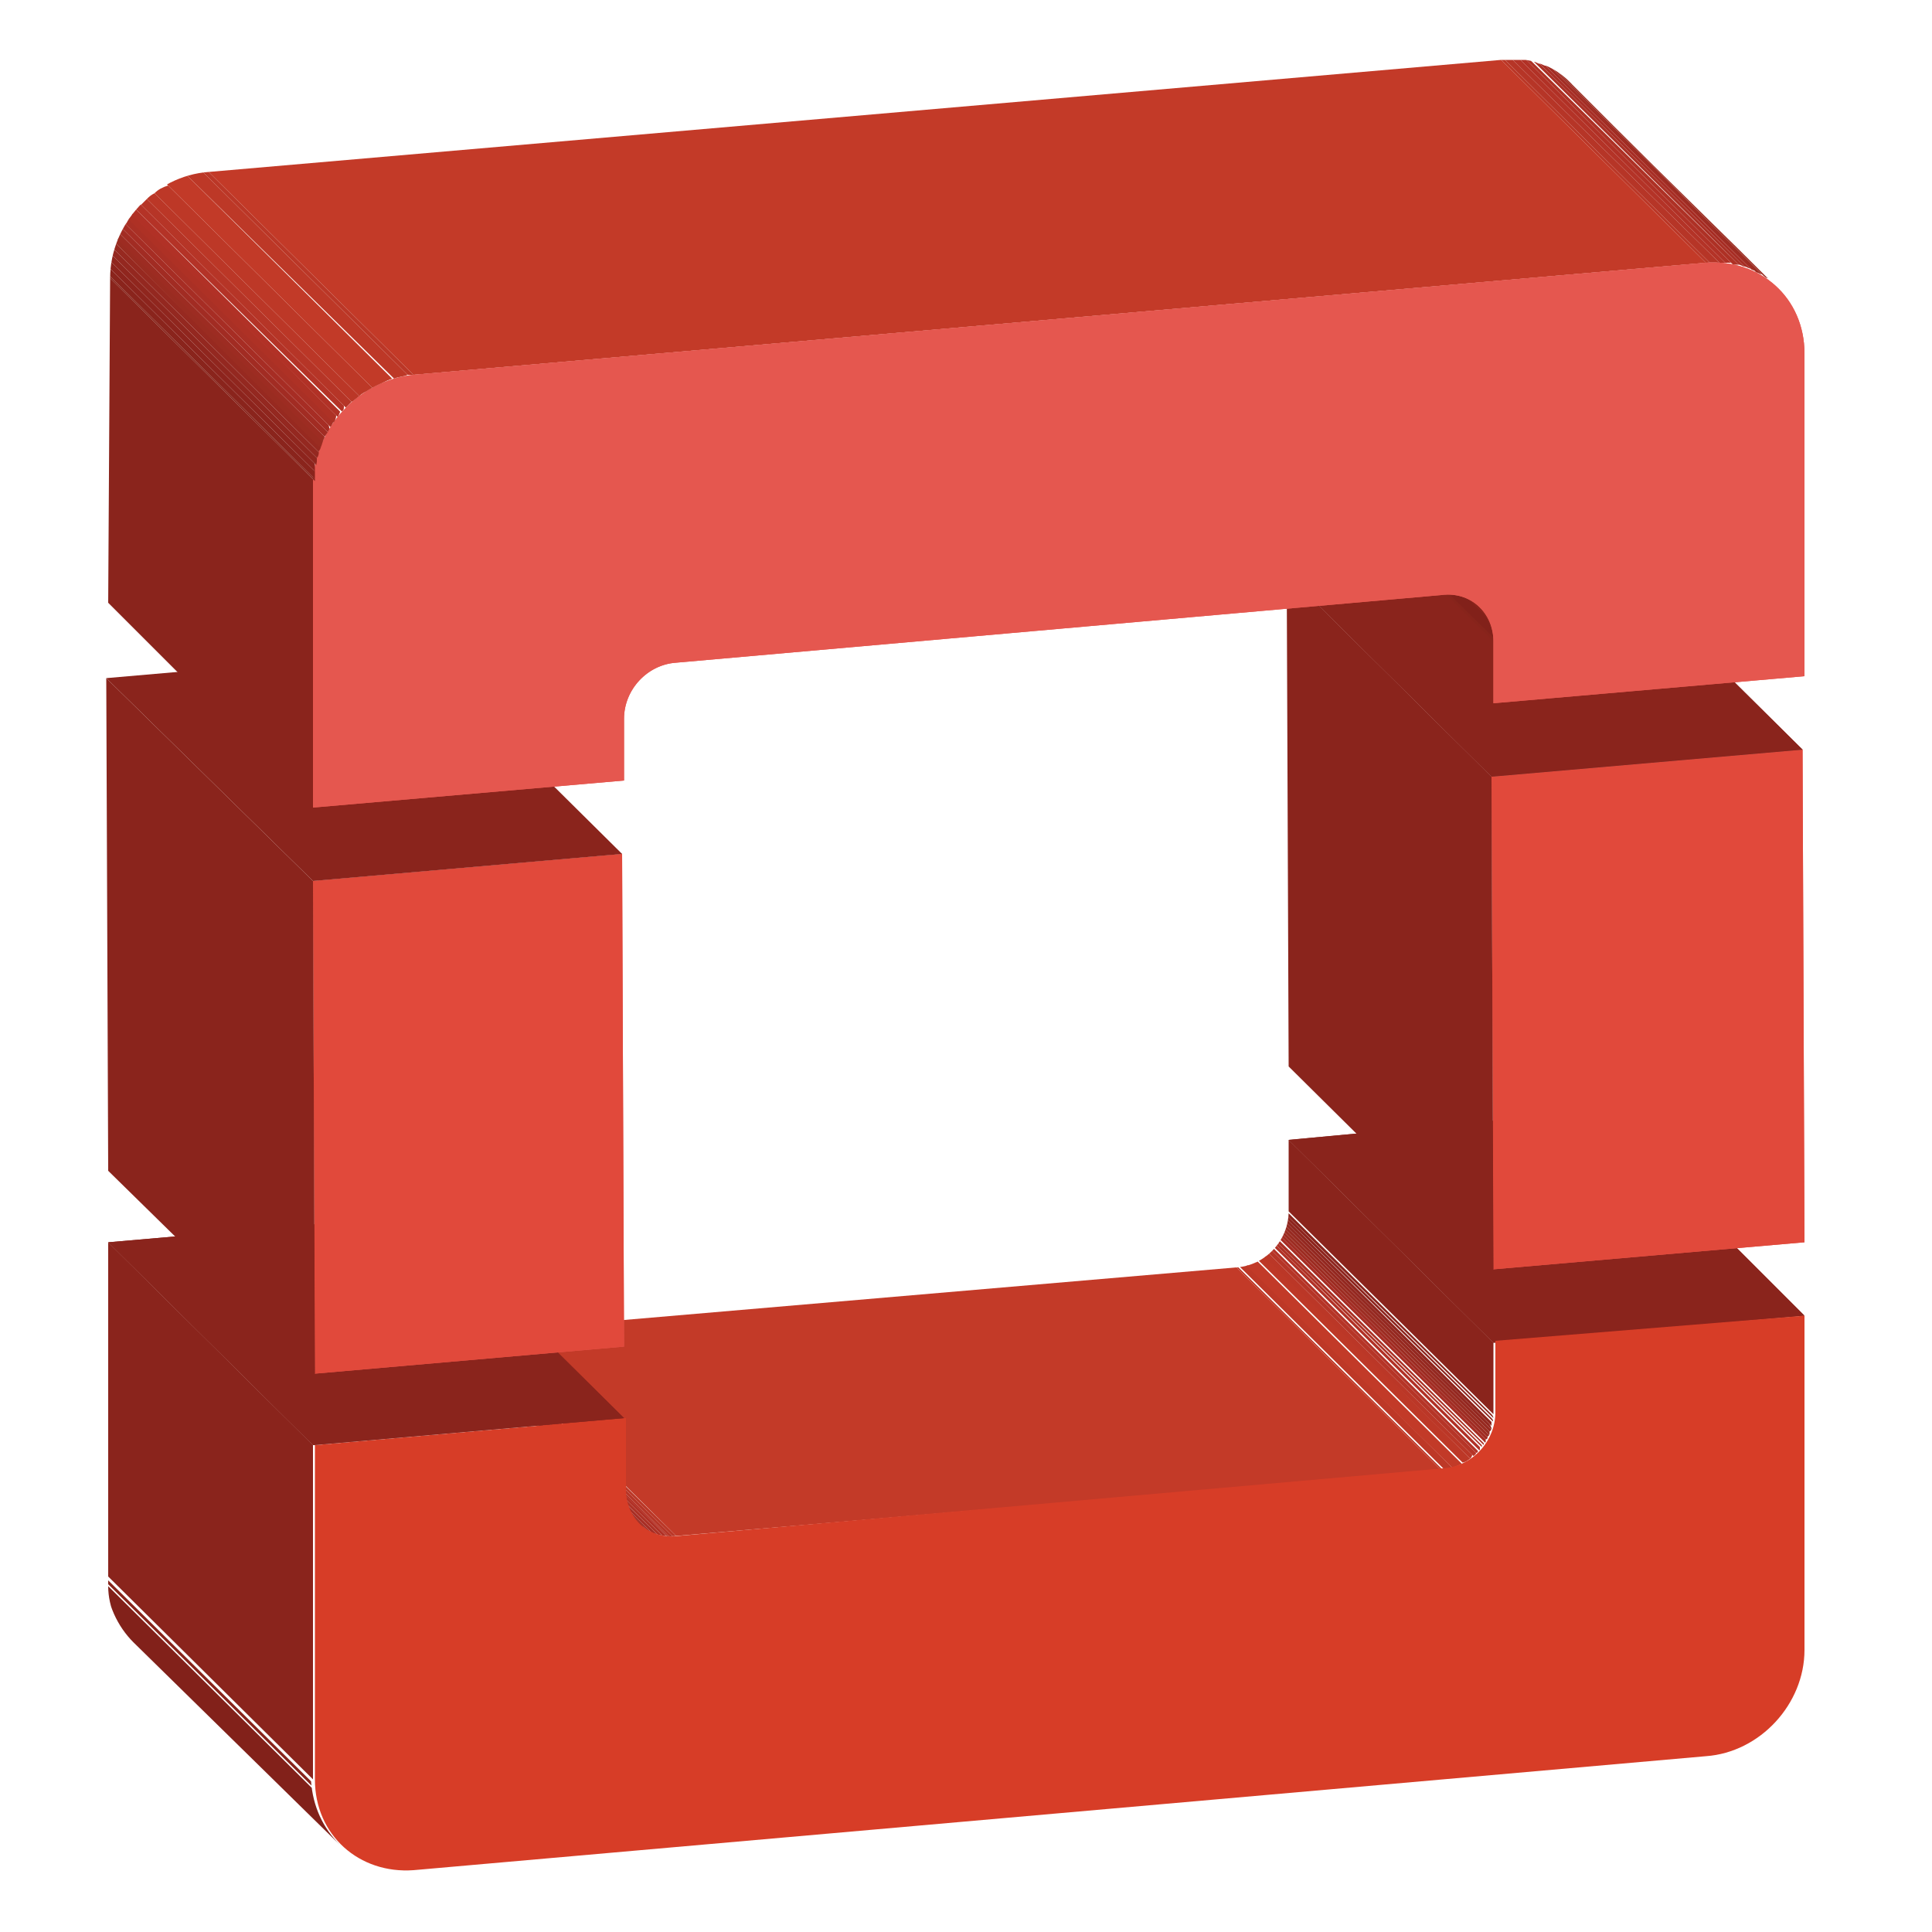
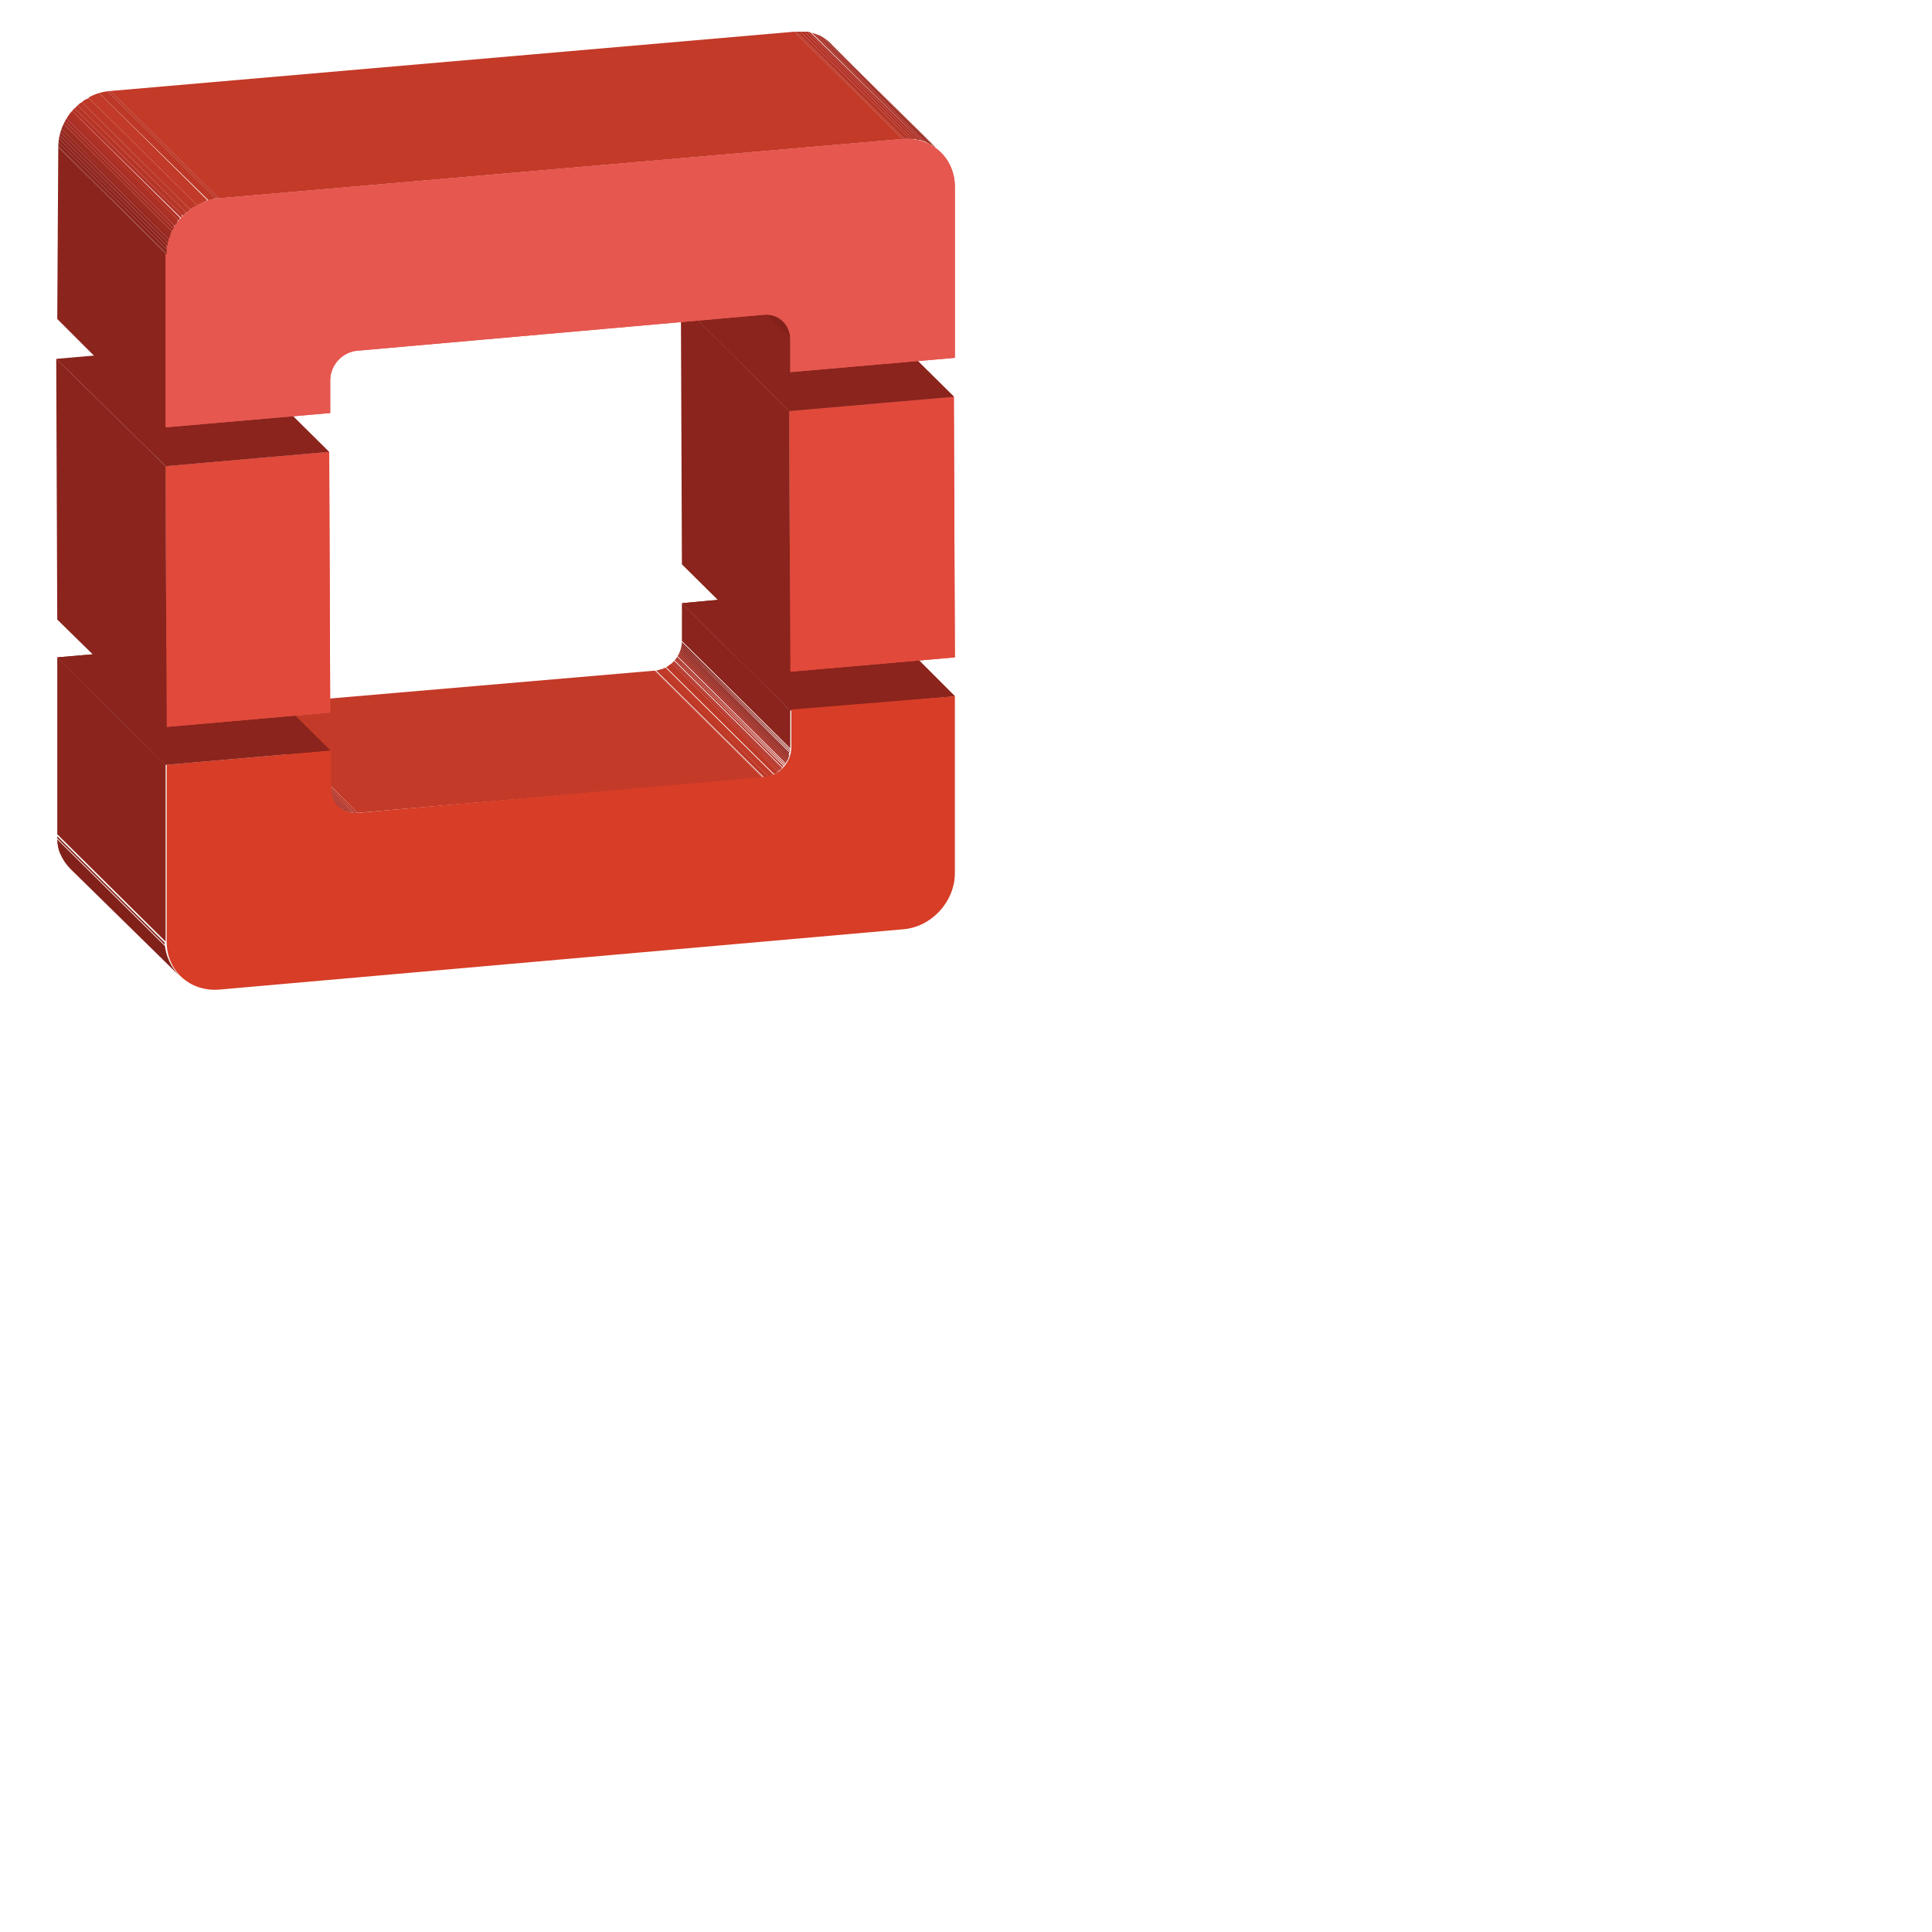
- <svg xmlns="http://www.w3.org/2000/svg" xmlns:xlink="http://www.w3.org/1999/xlink" version="1.1" id="Layer_1" x="0px" y="0px" viewBox="0 0 100 100" enable-background="new 0 0 100 100" xml:space="preserve">
+ <svg xmlns="http://www.w3.org/2000/svg" xmlns:xlink="http://www.w3.org/1999/xlink" version="1.1" id="Layer_1" x="0px" y="0px" xml:space="preserve" width="5cm" height="5cm">
  <g>
    <g enable-background="new    ">
      <g enable-background="new    ">
        <defs>
          <path id="SVGID_1_" enable-background="new    " d="M74.6,76.1L64,65.6c1.5-0.1,2.7-1.4,2.7-2.9l10.6,10.5      C77.3,74.7,76.1,75.9,74.6,76.1z" />
        </defs>
        <clipPath id="SVGID_2_">
          <use xlink:href="#SVGID_1_" overflow="visible" />
        </clipPath>
        <g clip-path="url(#SVGID_2_)" enable-background="new    ">
          <path fill="#BB3727" d="M74.6,76.1L64,65.6c0,0,0.1,0,0.1,0l10.6,10.5C74.7,76.1,74.7,76.1,74.6,76.1" />
          <path fill="#BD3827" d="M74.8,76.1L64.1,65.5c0.1,0,0.3,0,0.4-0.1L75.2,76C75,76,74.9,76,74.8,76.1" />
          <path fill="#C23A28" d="M75.2,76L64.5,65.5c0.2-0.1,0.4-0.1,0.6-0.2l10.6,10.5C75.5,75.8,75.4,75.9,75.2,76" />
          <path fill="#BD3827" d="M75.7,75.7L65.1,65.2c0.1-0.1,0.2-0.1,0.4-0.2l10.6,10.5C76,75.6,75.8,75.7,75.7,75.7" />
          <path fill="#BB3727" d="M76.1,75.5L65.4,65c0.1-0.1,0.1-0.1,0.2-0.2l10.6,10.5C76.2,75.4,76.1,75.5,76.1,75.5" />
          <path fill="#B63527" d="M76.3,75.4L65.6,64.8c0.1,0,0.1-0.1,0.2-0.1l10.6,10.5C76.4,75.3,76.3,75.3,76.3,75.4" />
          <path fill="#B43327" d="M76.4,75.2L65.8,64.7c0,0,0.1-0.1,0.1-0.1l10.6,10.5C76.5,75.1,76.5,75.2,76.4,75.2" />
          <path fill="#B13126" d="M76.6,75.1L65.9,64.5c0,0,0.1-0.1,0.1-0.1l10.6,10.5C76.6,75,76.6,75,76.6,75.1" />
          <path fill="#AE3125" d="M76.7,74.9L66,64.4c0,0,0.1-0.1,0.1-0.1l10.6,10.5C76.7,74.8,76.7,74.9,76.7,74.9" />
          <path fill="#AA3025" d="M76.8,74.8L66.1,64.3c0,0,0.1-0.1,0.1-0.1l10.6,10.5C76.8,74.7,76.8,74.7,76.8,74.8" />
          <path fill="#A72D24" d="M76.9,74.7L66.2,64.1c0,0,0.1-0.1,0.1-0.1l10.6,10.5C76.9,74.6,76.9,74.6,76.9,74.7" />
          <path fill="#A22C23" d="M76.9,74.5L66.3,64c0,0,0.1-0.1,0.1-0.1L77,74.4C77,74.4,77,74.5,76.9,74.5" />
          <path fill="#9D2C22" d="M77,74.4L66.4,63.9c0,0,0-0.1,0.1-0.1l10.6,10.5C77.1,74.3,77,74.3,77,74.4" />
          <path fill="#9A2C21" d="M77.1,74.3L66.4,63.7c0,0,0-0.1,0.1-0.1l10.6,10.5C77.1,74.2,77.1,74.2,77.1,74.3" />
          <path fill="#972920" d="M77.1,74.1L66.5,63.6c0-0.1,0-0.1,0.1-0.1L77.2,74C77.2,74,77.1,74.1,77.1,74.1" />
          <path fill="#942820" d="M77.2,74L66.5,63.4c0,0,0-0.1,0-0.2l10.6,10.5C77.2,73.9,77.2,73.9,77.2,74" />
          <path fill="#90261E" d="M77.2,73.8L66.6,63.3c0-0.1,0-0.1,0-0.2l10.6,10.5C77.2,73.7,77.2,73.7,77.2,73.8" />
          <path fill="#8D241D" d="M77.3,73.6L66.6,63.1c0-0.1,0-0.1,0-0.2l10.6,10.5C77.3,73.5,77.3,73.6,77.3,73.6" />
          <path fill="#8A241C" d="M77.3,73.4L66.6,62.9c0-0.1,0-0.1,0-0.2l10.6,10.5C77.3,73.3,77.3,73.4,77.3,73.4" />
          <path fill="#87241B" d="M77.3,73.2L66.7,62.7c0,0,0,0,0-0.1L77.3,73.2C77.3,73.2,77.3,73.2,77.3,73.2" />
        </g>
      </g>
      <g>
        <g>
          <polygon fill="#8A241C" points="77.3,69.5 66.7,59 82.8,57.5 93.4,68.1     " />
        </g>
        <g>
          <polygon fill="#8A241C" points="77.3,69.5 66.7,59 82.8,57.5 93.4,68.1     " />
        </g>
      </g>
      <g>
        <polygon fill="#8A241C" points="77.3,73.2 66.7,62.7 66.7,59 77.3,69.5    " />
      </g>
      <g>
        <polygon fill="#C33A28" points="35,79.5 24.4,69 64,65.6 74.6,76.1    " />
      </g>
      <g enable-background="new    ">
        <defs>
          <path id="SVGID_3_" enable-background="new    " d="M33,78.9c-0.2-0.2-0.4-0.4-0.5-0.5c-3.4-3.3-6.7-6.7-10.1-10      c0.5,0.5,1.2,0.7,2,0.7L35,79.5C34.2,79.6,33.5,79.3,33,78.9z" />
        </defs>
        <clipPath id="SVGID_4_">
          <use xlink:href="#SVGID_3_" overflow="visible" />
        </clipPath>
        <g clip-path="url(#SVGID_4_)" enable-background="new    ">
          <path fill="#942820" d="M33,78.9L22.4,68.3c0,0,0.1,0.1,0.1,0.1L33.2,79C33.1,78.9,33.1,78.9,33,78.9" />
          <path fill="#972920" d="M33.2,79L22.5,68.4c0.1,0.1,0.1,0.1,0.2,0.1l10.6,10.5C33.3,79.1,33.2,79,33.2,79" />
          <path fill="#9A2C21" d="M33.3,79.1L22.7,68.6c0.1,0,0.1,0.1,0.2,0.1l10.6,10.5C33.4,79.2,33.4,79.1,33.3,79.1" />
          <path fill="#9D2C22" d="M33.5,79.2L22.8,68.7c0.1,0,0.1,0.1,0.2,0.1l10.6,10.5C33.6,79.3,33.5,79.2,33.5,79.2" />
          <path fill="#A22C23" d="M33.6,79.3L23,68.8c0.1,0,0.1,0.1,0.2,0.1l10.6,10.5C33.7,79.3,33.7,79.3,33.6,79.3" />
          <path fill="#A72D24" d="M33.8,79.4L23.2,68.9c0.1,0,0.1,0,0.2,0.1L34,79.4C33.9,79.4,33.9,79.4,33.8,79.4" />
          <path fill="#AA3025" d="M34,79.4L23.3,68.9c0.1,0,0.1,0,0.2,0.1l10.6,10.5C34.1,79.5,34,79.4,34,79.4" />
          <path fill="#AE3125" d="M34.1,79.5L23.5,69c0.1,0,0.1,0,0.2,0l10.6,10.5C34.2,79.5,34.2,79.5,34.1,79.5" />
          <path fill="#B13126" d="M34.3,79.5L23.7,69c0.1,0,0.1,0,0.2,0l10.6,10.5C34.4,79.5,34.3,79.5,34.3,79.5" />
          <path fill="#B43327" d="M34.5,79.5L23.8,69c0.1,0,0.1,0,0.2,0l10.6,10.5C34.6,79.6,34.5,79.5,34.5,79.5" />
          <path fill="#B63527" d="M34.7,79.6L24,69c0.1,0,0.1,0,0.2,0l10.6,10.5C34.8,79.6,34.7,79.6,34.7,79.6" />
          <path fill="#BB3727" d="M34.9,79.6L24.2,69c0,0,0.1,0,0.1,0L35,79.5C35,79.6,34.9,79.6,34.9,79.6" />
        </g>
      </g>
      <g enable-background="new    ">
        <defs>
          <path id="SVGID_5_" enable-background="new    " d="M17.6,95.5L6.9,85c-0.8-0.8-1.4-2-1.4-3.3l10.6,10.5      C16.2,93.5,16.7,94.6,17.6,95.5z" />
        </defs>
        <clipPath id="SVGID_6_">
          <use xlink:href="#SVGID_5_" overflow="visible" />
        </clipPath>
        <g clip-path="url(#SVGID_6_)" enable-background="new    ">
          <path fill="#82211A" d="M17.6,95.5L6.9,85c-0.8-0.7-1.3-1.8-1.3-2.9l10.6,10.5C16.3,93.7,16.8,94.7,17.6,95.5" />
          <path fill="#87241B" d="M16.2,92.5L5.6,82c0-0.1,0-0.3,0-0.4l10.6,10.5C16.2,92.3,16.2,92.4,16.2,92.5" />
        </g>
      </g>
      <g>
        <path fill="#D73D27" d="M93.4,68.1l0,17.3c0,2.8-2.3,5.3-5.1,5.5l-66.9,5.9c-2.8,0.2-5.1-1.8-5.1-4.7l0-17.3l16.1-1.4l0,3.7     c0,1.5,1.2,2.6,2.7,2.4l39.6-3.5c1.5-0.1,2.7-1.4,2.7-2.9l0-3.7L93.4,68.1z" />
      </g>
      <g>
        <g>
          <polygon fill="#8A241C" points="16.2,74.8 5.6,64.3 21.7,62.9 32.3,73.4     " />
        </g>
        <g>
          <polygon fill="#8A241C" points="16.2,74.8 5.6,64.3 21.7,62.9 32.3,73.4     " />
        </g>
      </g>
      <g>
        <polygon fill="#8A241C" points="16.2,92.1 5.6,81.6 5.6,64.3 16.2,74.8    " />
      </g>
    </g>
    <g enable-background="new    ">
      <g>
        <g>
          <polygon fill="#E5574F" points="93.3,38.8 93.4,64.3 77.3,65.7 77.2,40.2     " />
        </g>
        <g>
          <polygon fill="#E1493B" points="93.3,38.8 93.4,64.3 77.3,65.7 77.2,40.2     " />
        </g>
      </g>
      <g>
        <polygon fill="#8A241C" points="77.3,65.7 66.7,55.2 66.6,29.7 77.2,40.2    " />
      </g>
      <g>
        <g>
          <polygon fill="#8A241C" points="77.2,40.2 66.6,29.7 82.7,28.3 93.3,38.8     " />
        </g>
        <g>
          <polygon fill="#8A241C" points="77.2,40.2 66.6,29.7 82.7,28.3 93.3,38.8     " />
        </g>
      </g>
    </g>
    <g enable-background="new    ">
      <g>
        <g>
          <polygon fill="#E5574F" points="32.2,44.2 32.3,69.7 16.3,71.1 16.2,45.6     " />
        </g>
        <g>
          <polygon fill="#E1493B" points="32.2,44.2 32.3,69.7 16.3,71.1 16.2,45.6     " />
        </g>
      </g>
      <g>
        <polygon fill="#8A241C" points="16.3,71.1 5.6,60.6 5.5,35.1 16.2,45.6    " />
      </g>
      <g>
        <polygon fill="#8A241C" points="16.2,45.6 5.5,35.1 21.6,33.7 32.2,44.2    " />
      </g>
    </g>
  </g>
  <g>
    <g enable-background="new    ">
      <g>
        <polygon fill="#8A241C" points="77.3,36.4 66.7,25.9 66.7,22.7 77.3,33.2    " />
      </g>
      <g enable-background="new    ">
        <defs>
          <path id="SVGID_7_" enable-background="new    " d="M66,21c3.5,3.5,7.1,7,10.6,10.5c0.4,0.4,0.7,1.1,0.7,1.8L66.7,22.7      C66.7,22,66.4,21.4,66,21z" />
        </defs>
        <clipPath id="SVGID_8_">
          <use xlink:href="#SVGID_7_" overflow="visible" />
        </clipPath>
        <g clip-path="url(#SVGID_8_)" enable-background="new    ">
          <path fill="#87241B" d="M77.3,33.2L66.7,22.7c0-0.1,0-0.1,0-0.2L77.3,33C77.3,33.1,77.3,33.2,77.3,33.2" />
          <path fill="#82211A" d="M77.3,33L66.6,22.5c0-0.6-0.3-1.2-0.7-1.5l10.6,10.5C77,31.9,77.2,32.4,77.3,33" />
        </g>
      </g>
      <g enable-background="new    ">
        <defs>
          <path id="SVGID_9_" enable-background="new    " d="M81.4,4.4c0.7,0.7,1.4,1.4,2.1,2.1c2.8,2.8,5.7,5.6,8.5,8.4      c-0.9-0.9-2.3-1.4-3.7-1.3L77.7,3.1C79.2,2.9,80.5,3.4,81.4,4.4z" />
        </defs>
        <clipPath id="SVGID_10_">
          <use xlink:href="#SVGID_9_" overflow="visible" />
        </clipPath>
        <g clip-path="url(#SVGID_10_)" enable-background="new    ">
          <path fill="#BB3727" d="M88.3,13.6L77.7,3.1c0.1,0,0.1,0,0.2,0l10.6,10.5C88.5,13.6,88.4,13.6,88.3,13.6" />
          <path fill="#B63527" d="M88.5,13.6L77.9,3.1c0.1,0,0.3,0,0.4,0L89,13.6C88.8,13.6,88.7,13.6,88.5,13.6" />
          <path fill="#B43327" d="M89,13.6L78.3,3.1c0.1,0,0.2,0,0.4,0l10.6,10.5C89.2,13.6,89.1,13.6,89,13.6" />
          <path fill="#B13126" d="M89.3,13.6L78.7,3.1c0.1,0,0.2,0,0.3,0l10.6,10.5C89.6,13.6,89.4,13.6,89.3,13.6" />
          <path fill="#AE3125" d="M89.7,13.7L79,3.1c0.1,0,0.2,0,0.3,0.1L90,13.7C89.9,13.7,89.8,13.7,89.7,13.7" />
          <path fill="#AA3025" d="M90,13.7L79.4,3.2c0.1,0,0.2,0.1,0.3,0.1l10.6,10.5C90.2,13.8,90.1,13.7,90,13.7" />
          <path fill="#A72D24" d="M90.3,13.8L79.7,3.3c0.1,0,0.2,0.1,0.3,0.1l10.6,10.5C90.5,13.9,90.4,13.8,90.3,13.8" />
          <path fill="#A22C23" d="M90.6,13.9L80,3.4c0.1,0,0.2,0.1,0.3,0.1l10.6,10.5C90.8,14,90.7,14,90.6,13.9" />
          <path fill="#9D2C22" d="M90.9,14.1L80.3,3.5c0.1,0.1,0.2,0.1,0.3,0.2l10.6,10.5C91.1,14.2,91,14.1,90.9,14.1" />
          <path fill="#9A2C21" d="M91.2,14.2L80.6,3.7c0.1,0.1,0.2,0.1,0.3,0.2l10.6,10.5C91.4,14.4,91.3,14.3,91.2,14.2" />
          <path fill="#972920" d="M91.5,14.4L80.9,3.9C81,4,81.1,4.1,81.2,4.2l10.6,10.5C91.8,14.6,91.6,14.5,91.5,14.4" />
          <path fill="#942820" d="M91.9,14.7L81.2,4.2c0.1,0.1,0.1,0.1,0.2,0.2l10.6,10.5C92,14.8,91.9,14.8,91.9,14.7" />
        </g>
      </g>
      <g>
        <polygon fill="#8A241C" points="16.2,41.8 5.6,31.2 5.7,14.4 16.3,24.9    " />
      </g>
      <g>
        <polygon fill="#C33A28" points="21.4,19.4 10.8,8.9 77.7,3.1 88.3,13.6    " />
      </g>
      <g>
        <g>
          <path fill="#E5574F" d="M21.4,19.4l66.9-5.8c2.8-0.2,5.1,1.8,5.1,4.7L93.4,35l-16.1,1.4l0-3.2c0-1.5-1.2-2.6-2.7-2.4L35,34.3      c-1.5,0.1-2.7,1.4-2.7,2.9l0,3.2l-16.1,1.4l0-16.8C16.3,22.1,18.6,19.7,21.4,19.4z" />
        </g>
        <g>
          <path fill="#E5574F" d="M21.4,19.4l66.9-5.8c2.8-0.2,5.1,1.8,5.1,4.7L93.4,35l-16.1,1.4l0-3.2c0-1.5-1.2-2.6-2.7-2.4L35,34.3      c-1.5,0.1-2.7,1.4-2.7,2.9l0,3.2l-16.1,1.4l0-16.8C16.3,22.1,18.6,19.7,21.4,19.4z" />
        </g>
      </g>
      <g enable-background="new    ">
        <defs>
          <path id="SVGID_11_" enable-background="new    " d="M16.3,24.9L5.7,14.4c0-2.8,2.3-5.3,5.1-5.5l10.6,10.5      C18.6,19.7,16.3,22.1,16.3,24.9z" />
        </defs>
        <clipPath id="SVGID_12_">
          <use xlink:href="#SVGID_11_" overflow="visible" />
        </clipPath>
        <g clip-path="url(#SVGID_12_)" enable-background="new    ">
          <path fill="#87241B" d="M16.3,24.9L5.7,14.4c0,0,0-0.1,0-0.1l10.6,10.5C16.3,24.9,16.3,24.9,16.3,24.9" />
          <path fill="#8A241C" d="M16.3,24.8L5.7,14.3c0-0.1,0-0.3,0-0.4l10.6,10.5C16.3,24.6,16.3,24.7,16.3,24.8" />
          <path fill="#8D241D" d="M16.3,24.4L5.7,13.9c0-0.1,0-0.2,0-0.4l10.6,10.5C16.3,24.2,16.3,24.3,16.3,24.4" />
          <path fill="#90261E" d="M16.4,24.1L5.7,13.5c0-0.1,0-0.2,0.1-0.3l10.6,10.5C16.4,23.8,16.4,24,16.4,24.1" />
          <path fill="#942820" d="M16.4,23.7L5.8,13.2c0-0.1,0-0.2,0.1-0.3l10.6,10.5C16.5,23.5,16.5,23.6,16.4,23.7" />
          <path fill="#972920" d="M16.5,23.4L5.9,12.9c0-0.1,0.1-0.2,0.1-0.3l10.6,10.5C16.6,23.3,16.5,23.3,16.5,23.4" />
          <path fill="#9A2C21" d="M16.6,23.2L6,12.6c0-0.1,0.1-0.2,0.1-0.3l10.6,10.5C16.7,23,16.6,23.1,16.6,23.2" />
          <path fill="#9D2C22" d="M16.7,22.9L6.1,12.4c0-0.1,0.1-0.2,0.1-0.3l10.6,10.5C16.8,22.7,16.7,22.8,16.7,22.9" />
          <path fill="#A22C23" d="M16.8,22.6L6.2,12.1c0-0.1,0.1-0.2,0.1-0.3L17,22.4C16.9,22.4,16.9,22.5,16.8,22.6" />
          <path fill="#A72D24" d="M17,22.4L6.3,11.8c0-0.1,0.1-0.2,0.1-0.3l10.6,10.5C17.1,22.2,17,22.3,17,22.4" />
          <path fill="#AA3025" d="M17.1,22.1L6.5,11.6c0.1-0.1,0.1-0.2,0.2-0.3l10.6,10.5C17.2,21.9,17.2,22,17.1,22.1" />
          <path fill="#AE3125" d="M17.3,21.9L6.6,11.3c0.1-0.1,0.1-0.2,0.2-0.3l10.6,10.5C17.4,21.7,17.3,21.8,17.3,21.9" />
          <path fill="#B13126" d="M17.5,21.6L6.8,11.1C6.9,11,7,10.9,7,10.8l10.6,10.5C17.6,21.4,17.5,21.5,17.5,21.6" />
          <path fill="#B43327" d="M17.7,21.3L7,10.8c0.1-0.1,0.2-0.2,0.2-0.3l10.6,10.5C17.8,21.2,17.8,21.2,17.7,21.3" />
          <path fill="#B63527" d="M17.9,21.1L7.3,10.6c0.1-0.1,0.2-0.2,0.3-0.3l10.6,10.5C18.1,20.9,18,21,17.9,21.1" />
          <path fill="#BB3727" d="M18.2,20.8L7.6,10.3C7.7,10.2,7.8,10.1,8,10l10.6,10.5C18.5,20.6,18.4,20.7,18.2,20.8" />
          <path fill="#BD3827" d="M18.6,20.5L8,10c0.2-0.2,0.4-0.3,0.7-0.4l10.6,10.5C19.1,20.2,18.8,20.3,18.6,20.5" />
          <path fill="#C23A28" d="M19.3,20.1L8.6,9.5C9,9.3,9.4,9.2,9.7,9.1l10.6,10.5C20,19.7,19.6,19.9,19.3,20.1" />
          <path fill="#BD3827" d="M20.4,19.6L9.7,9.1C10,9,10.2,9,10.5,8.9l10.6,10.5C20.9,19.5,20.6,19.5,20.4,19.6" />
          <path fill="#BB3727" d="M21.1,19.4L10.5,8.9c0.1,0,0.2,0,0.3,0l10.6,10.5C21.3,19.4,21.2,19.4,21.1,19.4" />
        </g>
      </g>
    </g>
  </g>
</svg>
